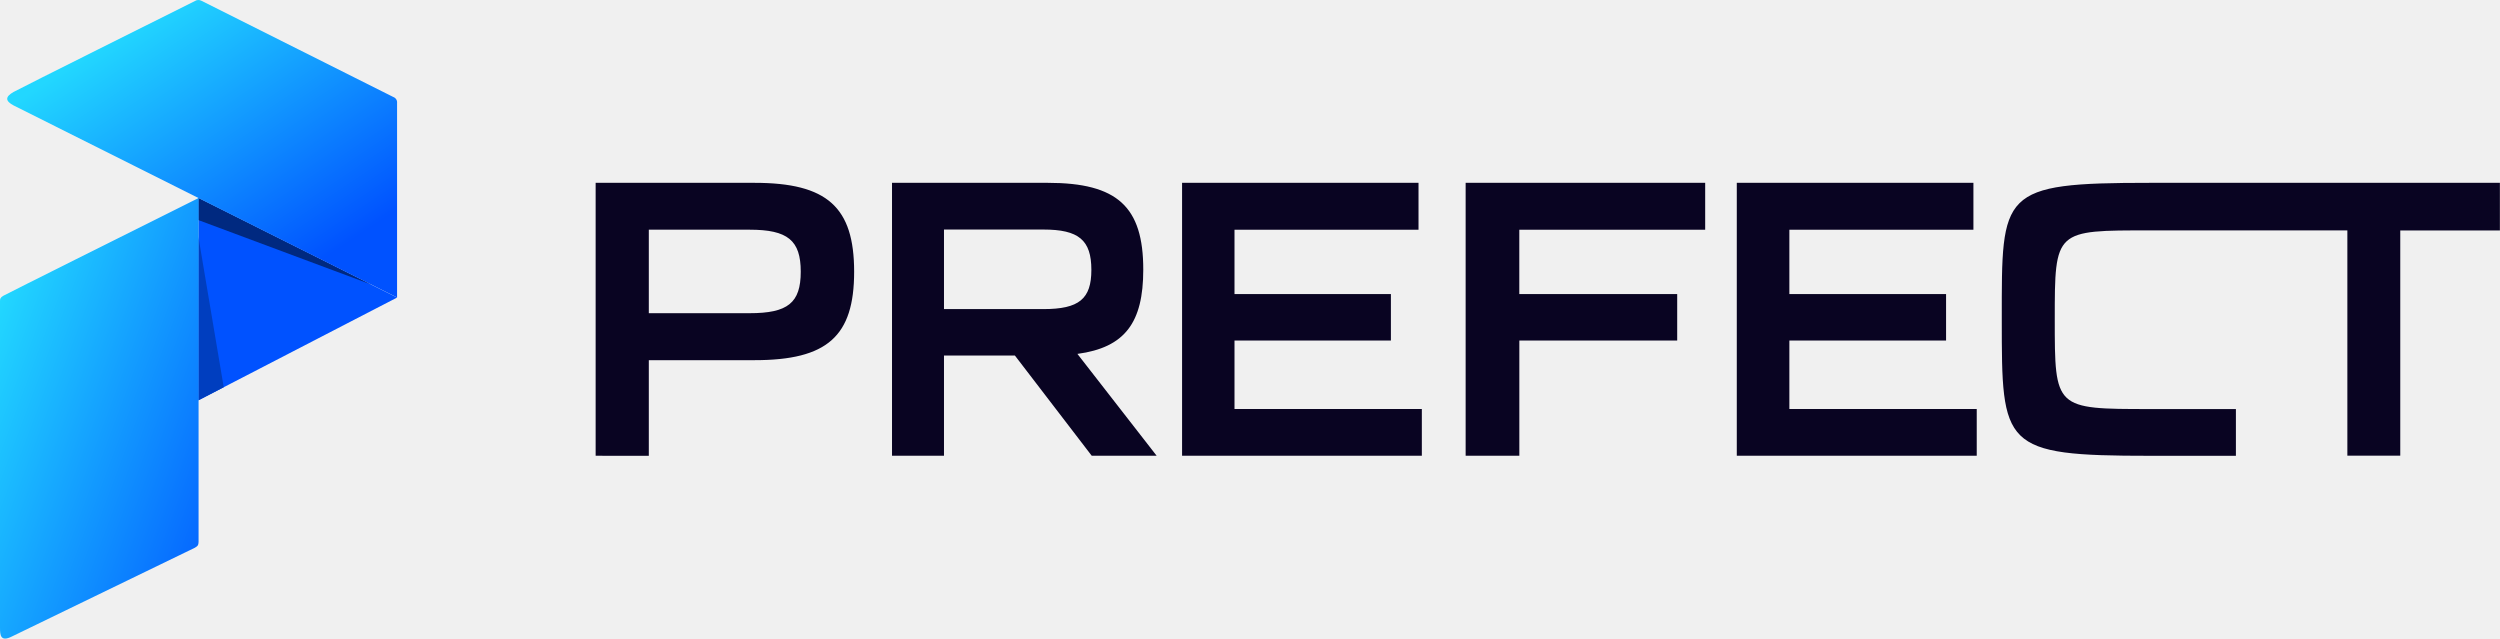
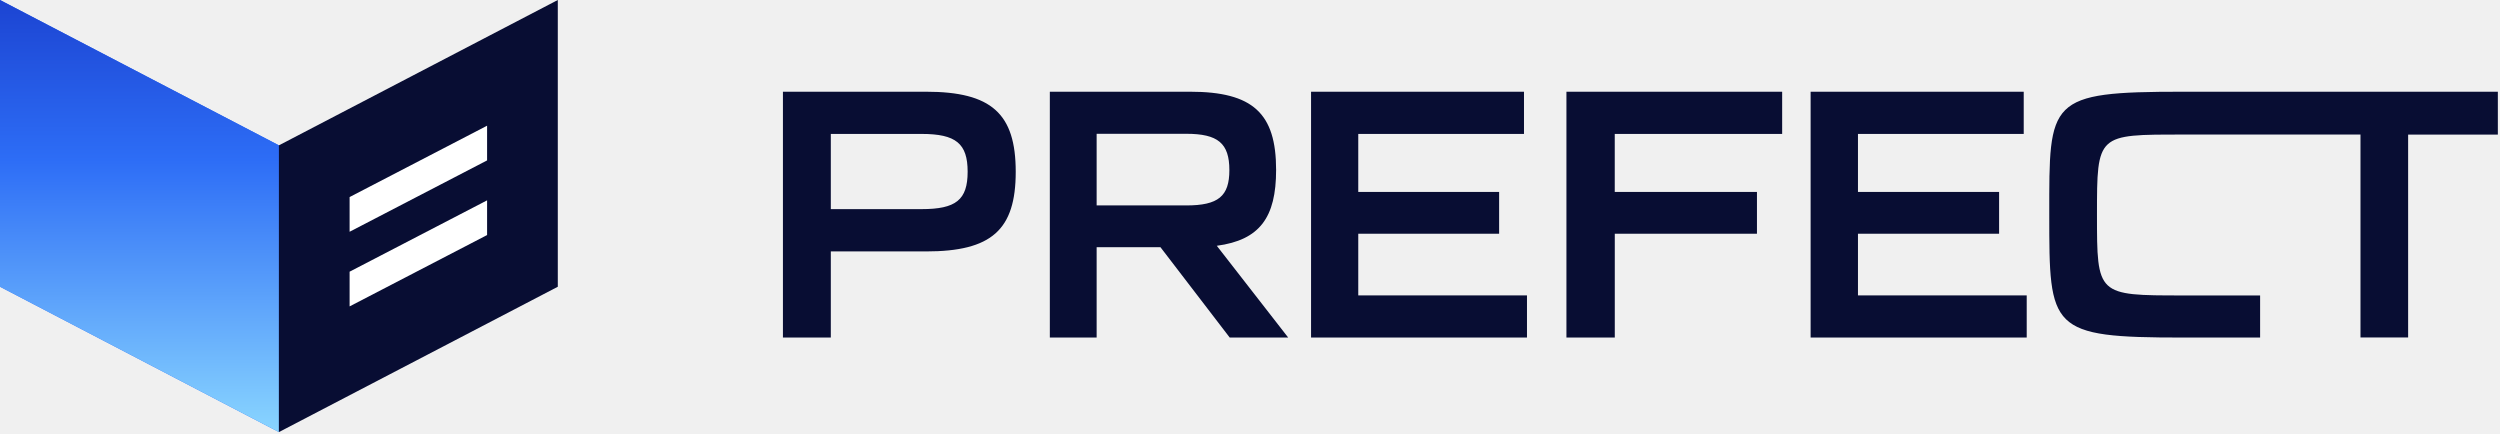
- <svg xmlns="http://www.w3.org/2000/svg" xmlns:xlink="http://www.w3.org/1999/xlink" viewBox="0 0 670.03 171.14">
+ <svg xmlns="http://www.w3.org/2000/svg" width="744" height="129" viewBox="0 0 744 129" fill="none">
+   <path d="M0 0L83 43.254V128.592L0 85.338V0Z" fill="#2D6DF6" />
+   <path d="M0 0L83 43.254V128.592L0 85.338V0Z" fill="url(#paint0_linear_2111_9931)" />
+   <path d="M166 0L83 43.254V128.592L166 85.338V0Z" fill="#080D33" />
+   <path d="M144.958 37.408L104.043 58.642V68.972L144.958 47.738V37.408Z" fill="white" />
+   <path d="M144.958 59.62L104.043 80.854V91.183L144.958 69.95V59.62Z" fill="white" />
+   <path fill-rule="evenodd" clip-rule="evenodd" d="M233 100.446V27.296H275.58C295.09 27.296 302.28 33.826 302.28 51.126C302.28 68.426 295.09 74.826 275.58 74.826H247.25V100.456L233 100.446ZM247.25 62.236H274.25C284.49 62.236 287.97 59.496 287.97 51.106C287.97 42.716 284.49 39.856 274.25 39.856H247.25V62.236ZM312.43 100.446V27.296H354.17C372.88 27.296 379.77 33.736 379.77 50.556C379.77 64.766 374.87 71.426 362.12 73.146L383.36 100.446H365.96L345.36 73.576H326.36V100.446H312.43ZM326.36 61.136H353.02C362.59 61.136 365.86 58.396 365.86 50.626C365.86 42.626 362.46 39.816 353.02 39.816H326.36V61.136ZM390.17 100.446V27.296H453.54V39.866H404.22V57.116H446.14V69.566H404.22V87.916H454.43V100.446H390.17ZM466.17 100.446V27.296H530.37V39.866H480.55V57.116H522.87V69.566H480.56V100.446H466.17ZM538.84 100.446V27.296H602.26V39.866H552.93V57.116H594.93V69.566H552.93V87.916H603.15V100.446H538.84ZM679.18 27.296H743.36V40.066H716.66V100.426H702.48V40.046H649.61C624.11 40.046 624.06 39.826 624.06 63.866C624.06 87.906 624.06 87.926 649.61 87.926H672.61V100.456H649.61C609.86 100.456 609.86 98.076 609.86 63.866C609.86 29.656 609.28 27.296 649.61 27.296H679.18Z" fill="#080D33" />
  <defs>
-     <style>.cls-1{fill:#090422;}.cls-1,.cls-2,.cls-3,.cls-4,.cls-5,.cls-6{fill-rule:evenodd;}.cls-2{fill:#0052ff;}.cls-3{fill:#003ebf;}.cls-4{fill:#002980;}.cls-5{fill:url(#linear-gradient);}.cls-6{fill:url(#linear-gradient-2);}</style>
-     <linearGradient id="linear-gradient" x1="5997.06" y1="2896.46" x2="5997.3" y2="2896.26" gradientTransform="matrix(231.6, 0, 0, -513.83, -1388912.25, 1488363.83)" gradientUnits="userSpaceOnUse">
-       <stop offset="0" stop-color="#22d7ff" />
-       <stop offset="1" stop-color="#0052ff" />
+     <linearGradient id="paint0_linear_2111_9931" x1="41.5" y1="0" x2="41.5" y2="128.592" gradientUnits="userSpaceOnUse">
+       <stop stop-color="#1C44D2" />
+       <stop offset="0.37" stop-color="#2D6DF6" />
+       <stop offset="1" stop-color="#89D5FF" />
    </linearGradient>
-     <linearGradient id="linear-gradient-2" x1="5999.4" y1="2898.85" x2="5999.54" y2="2898.69" gradientTransform="matrix(454.75, 0, 0, -346.97, -2728192.42, 1005825.2)" xlink:href="#linear-gradient" />
  </defs>
-   <g id="Layer_2" data-name="Layer 2">
-     <g id="Layer_1-2" data-name="Layer 1">
-       <path class="cls-1" d="M159.64,122.15V49h42.58c19.51,0,26.7,6.53,26.7,23.83s-7.19,23.7-26.7,23.7H173.89v25.63Zm14.25-38.21h27c10.24,0,13.72-2.74,13.72-11.13s-3.48-11.25-13.72-11.25h-27Zm65.18,38.21V49h41.74c18.71,0,25.6,6.44,25.6,23.26,0,14.21-4.9,20.87-17.65,22.59L310,122.15H292.6L272,95.28H253v26.87ZM253,82.84h26.66c9.57,0,12.84-2.74,12.84-10.51,0-8-3.4-10.81-12.84-10.81H253Zm63.81,39.31V49h63.37V61.57H330.86V78.82h41.92V91.27H330.86v18.35h50.21v12.53Zm76,0V49h64.2V61.57H407.19V78.82h42.32V91.27H407.2v30.88Zm72.67,0V49H528.9V61.57H479.57V78.82h42V91.27h-42v18.35h50.22v12.53ZM605.82,49H670V61.77h-26.7v60.36H629.12V61.75H576.25c-25.5,0-25.55-.22-25.55,23.82s0,24.06,25.55,24.06h23v12.53h-23c-39.75,0-39.75-2.38-39.75-36.59S535.92,49,576.25,49Z" />
-       <polygon class="cls-2" points="106.42 79.75 53.18 53.07 53.18 107.29 106.42 79.75" />
-       <polygon class="cls-3" points="59.96 103.78 53.18 63.48 53.18 107.29 59.96 103.78" />
-       <polygon class="cls-4" points="99.59 76.3 53.18 53.07 53.18 58.99 99.59 76.3" />
-       <path class="cls-5" d="M3.2,170.58l48.95-23.74c.67-.41,1.05-.51,1.07-1.69,0-.11,0-92.08,0-92.08C32.52,63.41,3.43,77.93.91,79.26c-.8.45-.91.82-.91,1.4V168.2C0,170.18.11,172.14,3.2,170.58Z" />
-       <path class="cls-6" d="M106.42,27.58V79.73S7.09,30,3.65,28.26c-2.29-1.2-2.29-2.33,0-3.62C5.76,23.46,46.07,3.37,52.25.27A1.72,1.72,0,0,1,54,.21L105.42,26a1.53,1.53,0,0,1,1,1.61Z" />
-     </g>
-   </g>
</svg>
